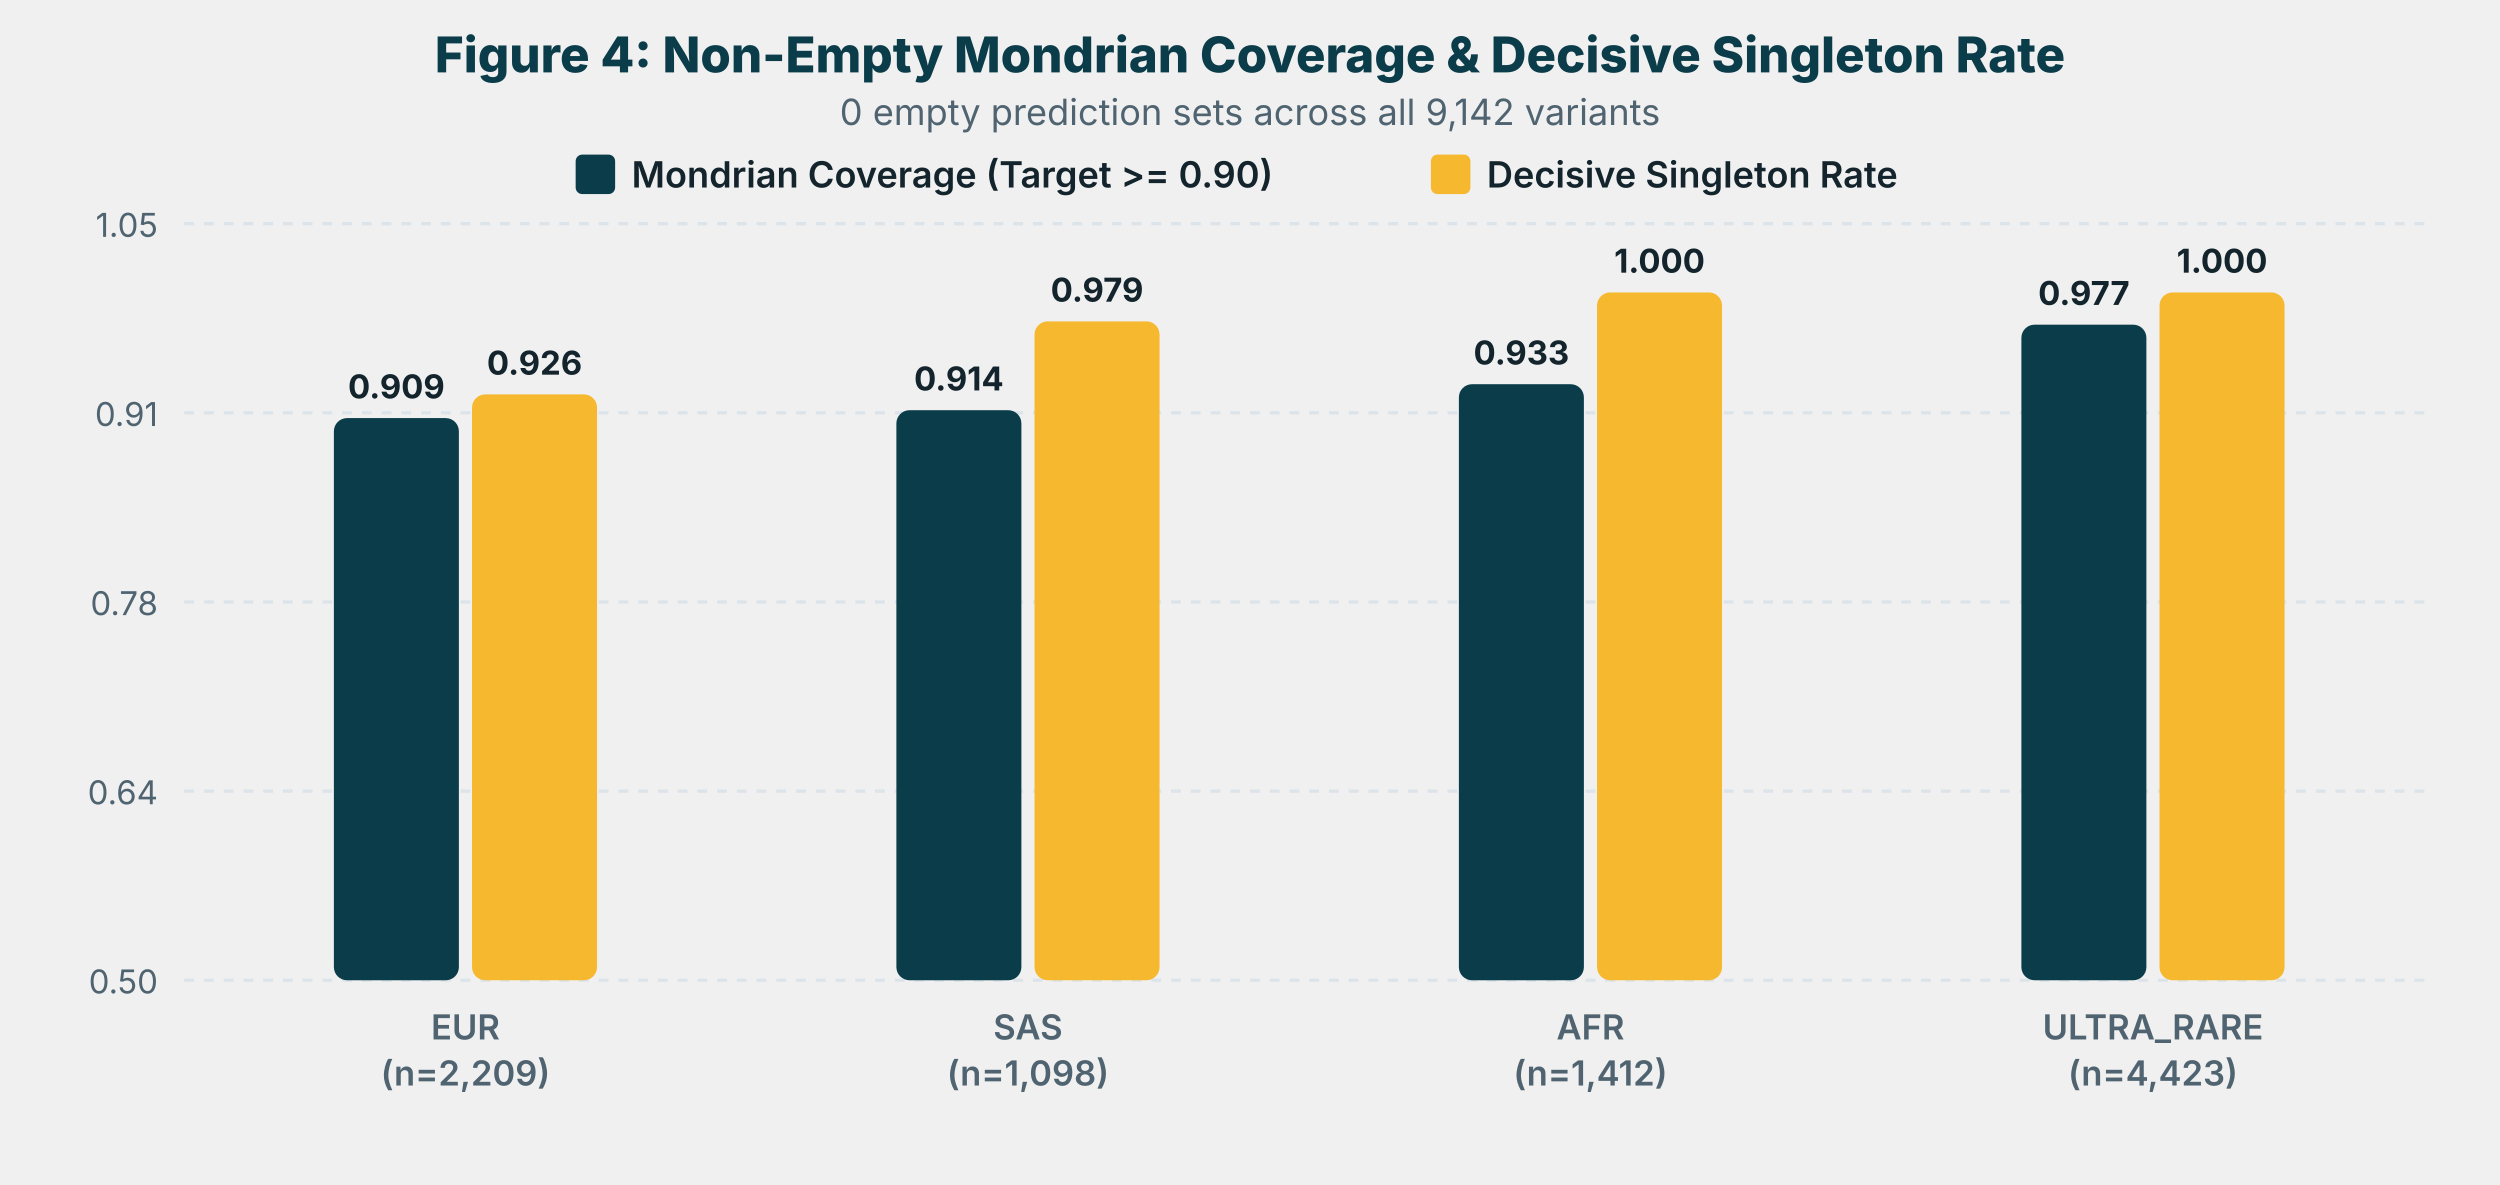
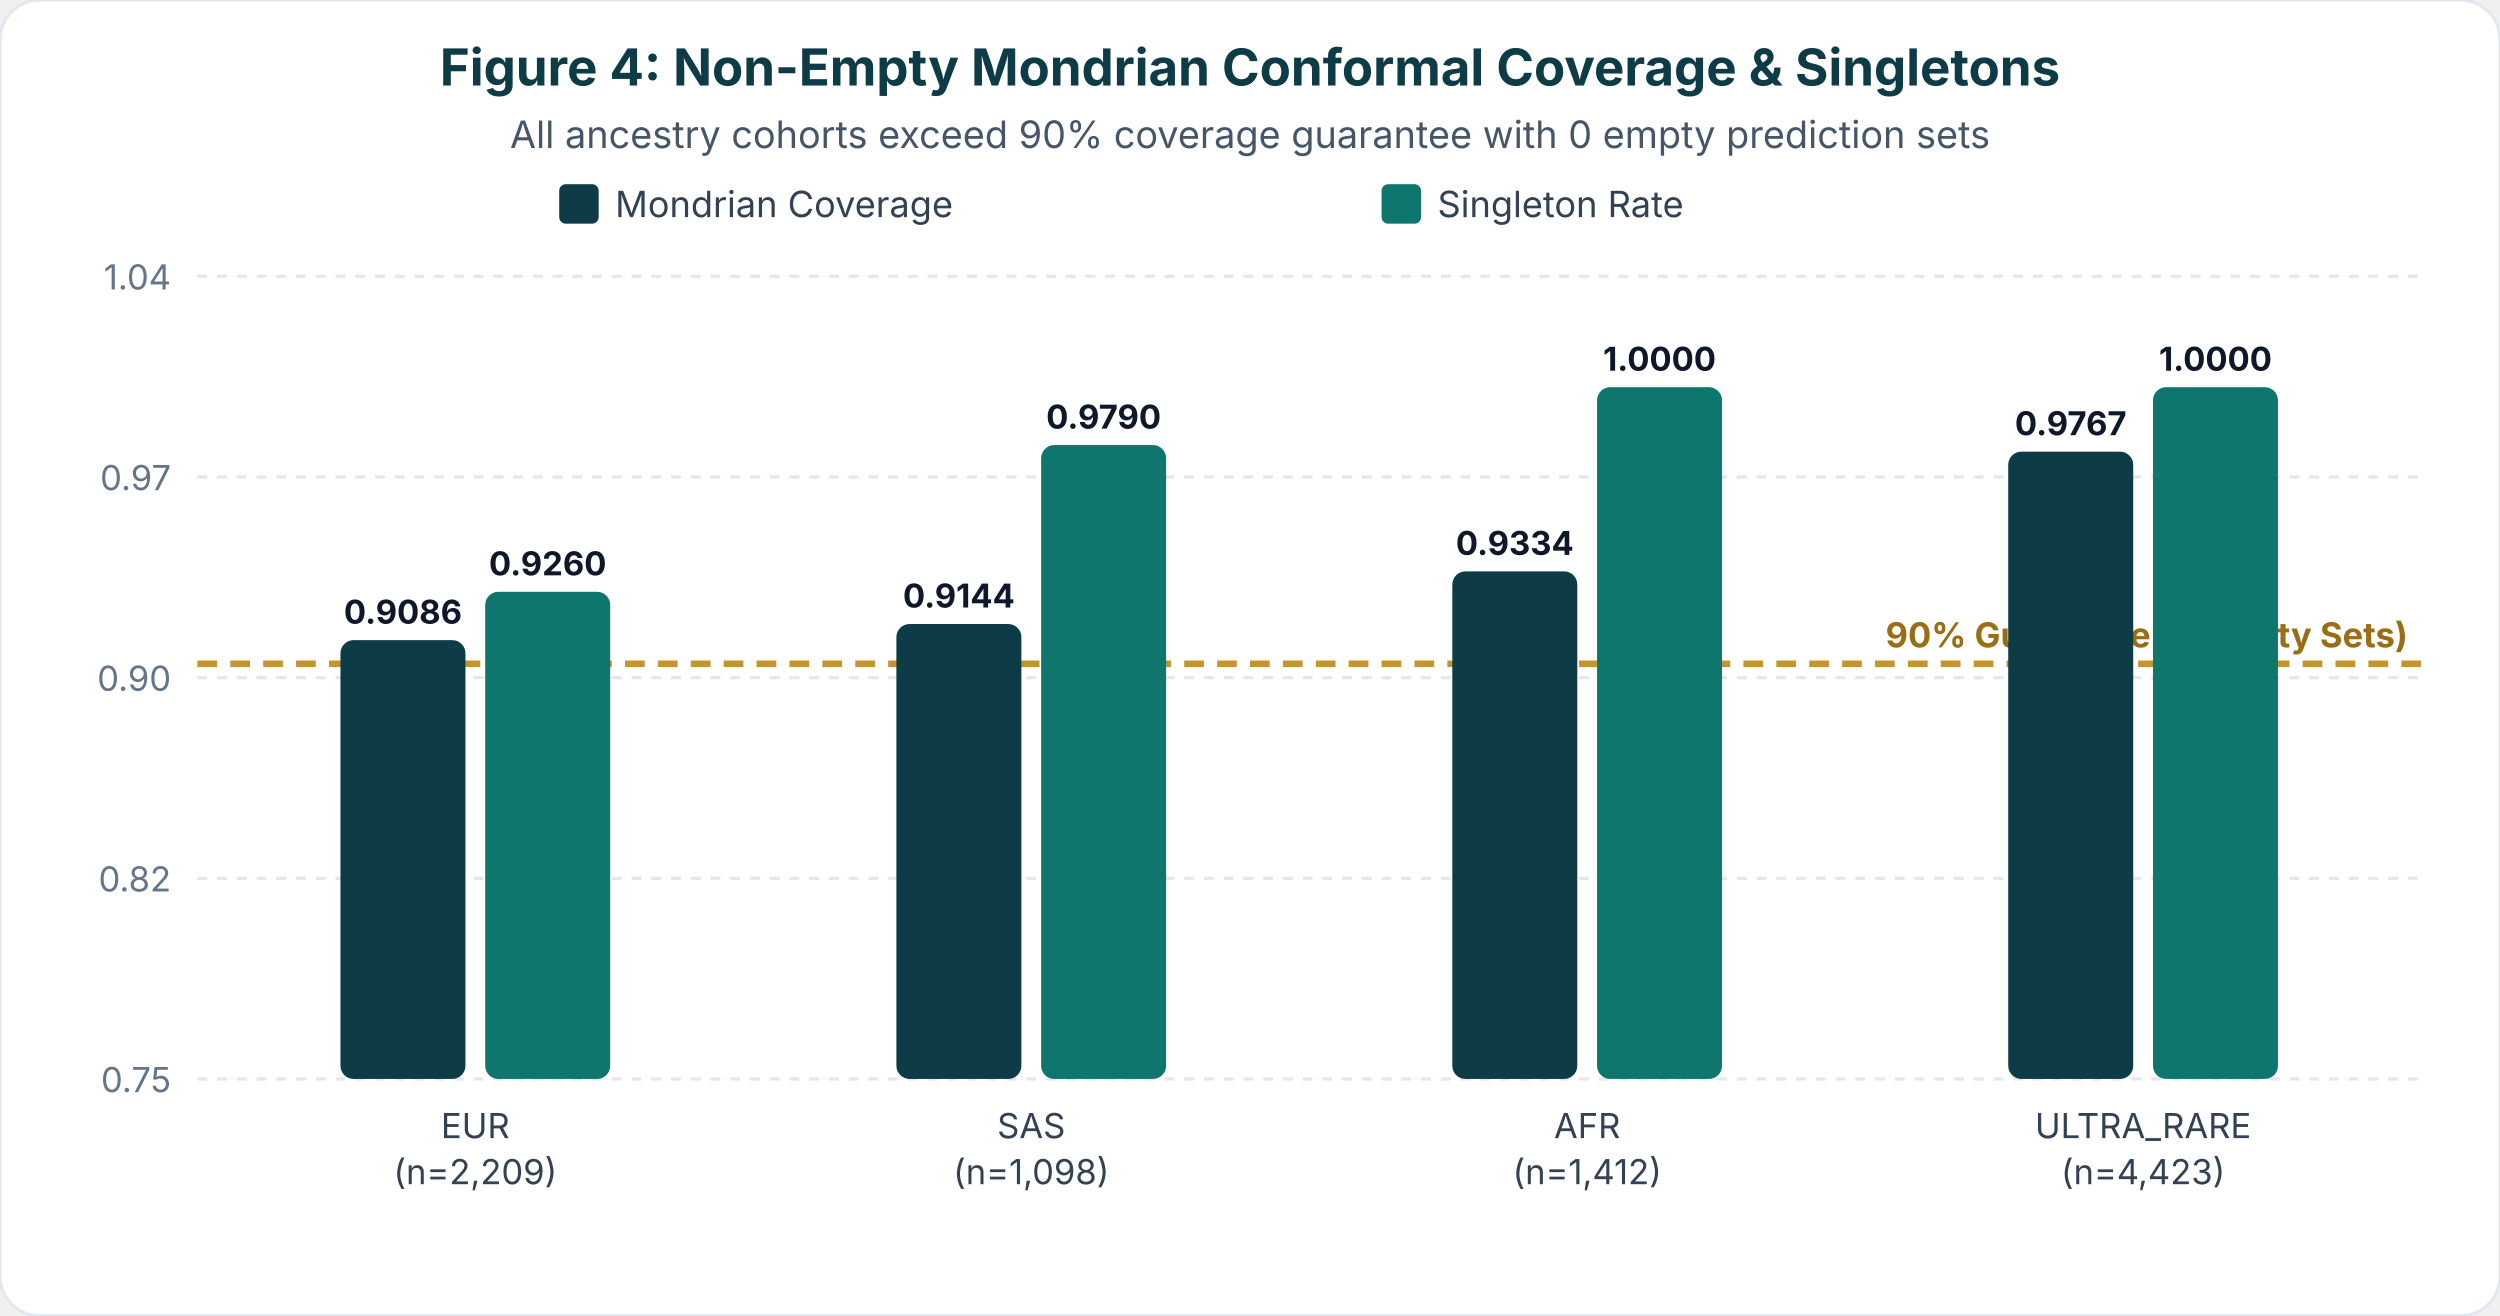
- <svg xmlns="http://www.w3.org/2000/svg" viewBox="0 0 760 360" style="width:100%;height:auto;background:#fff;border-radius:10px;border:1px solid #dce4ea">
-   <text x="380.0" y="22" text-anchor="middle" fill="#0b3c49" font-family="Inter,sans-serif" font-size="15" font-weight="800">Figure 4: Non-Empty Mondrian Coverage &amp; Decisive Singleton Rate</text>
-   <text x="380.0" y="38" text-anchor="middle" fill="#4f6470" font-family="Inter,sans-serif" font-size="11">0 empty prediction sets across all 9,142 variants</text>
-   <rect x="175" y="47" width="12" height="12" rx="2" fill="#0b3c49" />
-   <text x="192" y="57" fill="#13242c" font-family="Inter,sans-serif" font-size="11" font-weight="600">Mondrian Coverage (Target &gt;= 0.90)</text>
-   <rect x="435" y="47" width="12" height="12" rx="2" fill="#f5b82e" />
-   <text x="452" y="57" fill="#13242c" font-family="Inter,sans-serif" font-size="11" font-weight="600">Decisive Singleton Rate</text>
-   <line x1="56" y1="298.0" x2="740" y2="298.0" stroke="#dce4ea" stroke-dasharray="3,3" />
-   <text x="48" y="302.0" text-anchor="end" fill="#4f6470" font-family="Inter,sans-serif" font-size="10">0.50</text>
-   <line x1="56" y1="240.5" x2="740" y2="240.5" stroke="#dce4ea" stroke-dasharray="3,3" />
-   <text x="48" y="244.5" text-anchor="end" fill="#4f6470" font-family="Inter,sans-serif" font-size="10">0.64</text>
-   <line x1="56" y1="183.0" x2="740" y2="183.0" stroke="#dce4ea" stroke-dasharray="3,3" />
-   <text x="48" y="187.0" text-anchor="end" fill="#4f6470" font-family="Inter,sans-serif" font-size="10">0.78</text>
-   <line x1="56" y1="125.5" x2="740" y2="125.5" stroke="#dce4ea" stroke-dasharray="3,3" />
-   <text x="48" y="129.5" text-anchor="end" fill="#4f6470" font-family="Inter,sans-serif" font-size="10">0.91</text>
-   <line x1="56" y1="68.0" x2="740" y2="68.0" stroke="#dce4ea" stroke-dasharray="3,3" />
-   <text x="48" y="72.0" text-anchor="end" fill="#4f6470" font-family="Inter,sans-serif" font-size="10">1.05</text>
-   <rect x="101.5" y="127.1" width="38.0" height="170.9" rx="4" fill="#0b3c49" />
-   <text x="120.5" y="121.1" text-anchor="middle" fill="#13242c" font-family="Inter,sans-serif" font-size="10" font-weight="700">0.909</text>
-   <rect x="143.5" y="119.9" width="38.0" height="178.1" rx="4" fill="#f5b82e" />
-   <text x="162.5" y="113.9" text-anchor="middle" fill="#13242c" font-family="Inter,sans-serif" font-size="10" font-weight="700">0.926</text>
-   <text x="141.5" y="316.0" text-anchor="middle" fill="#4f6470" font-family="Inter,sans-serif" font-size="10.5" font-weight="600">EUR</text>
-   <text x="141.5" y="330.0" text-anchor="middle" fill="#4f6470" font-family="Inter,sans-serif" font-size="10.5" font-weight="600">(n=2,209)</text>
-   <rect x="272.5" y="124.7" width="38.0" height="173.3" rx="4" fill="#0b3c49" />
-   <text x="291.5" y="118.7" text-anchor="middle" fill="#13242c" font-family="Inter,sans-serif" font-size="10" font-weight="700">0.914</text>
-   <rect x="314.5" y="97.7" width="38.0" height="200.3" rx="4" fill="#f5b82e" />
-   <text x="333.5" y="91.7" text-anchor="middle" fill="#13242c" font-family="Inter,sans-serif" font-size="10" font-weight="700">0.979</text>
-   <text x="312.5" y="316.0" text-anchor="middle" fill="#4f6470" font-family="Inter,sans-serif" font-size="10.5" font-weight="600">SAS</text>
-   <text x="312.5" y="330.0" text-anchor="middle" fill="#4f6470" font-family="Inter,sans-serif" font-size="10.5" font-weight="600">(n=1,098)</text>
-   <rect x="443.5" y="116.8" width="38.0" height="181.2" rx="4" fill="#0b3c49" />
-   <text x="462.5" y="110.8" text-anchor="middle" fill="#13242c" font-family="Inter,sans-serif" font-size="10" font-weight="700">0.933</text>
-   <rect x="485.5" y="88.9" width="38.0" height="209.1" rx="4" fill="#f5b82e" />
-   <text x="504.5" y="82.9" text-anchor="middle" fill="#13242c" font-family="Inter,sans-serif" font-size="10" font-weight="700">1.000</text>
-   <text x="483.5" y="316.0" text-anchor="middle" fill="#4f6470" font-family="Inter,sans-serif" font-size="10.5" font-weight="600">AFR</text>
-   <text x="483.5" y="330.0" text-anchor="middle" fill="#4f6470" font-family="Inter,sans-serif" font-size="10.5" font-weight="600">(n=1,412)</text>
-   <rect x="614.5" y="98.7" width="38.0" height="199.3" rx="4" fill="#0b3c49" />
-   <text x="633.5" y="92.7" text-anchor="middle" fill="#13242c" font-family="Inter,sans-serif" font-size="10" font-weight="700">0.977</text>
-   <rect x="656.5" y="88.9" width="38.0" height="209.1" rx="4" fill="#f5b82e" />
-   <text x="675.5" y="82.9" text-anchor="middle" fill="#13242c" font-family="Inter,sans-serif" font-size="10" font-weight="700">1.000</text>
-   <text x="654.5" y="316.0" text-anchor="middle" fill="#4f6470" font-family="Inter,sans-serif" font-size="10.5" font-weight="600">ULTRA_RARE</text>
-   <text x="654.5" y="330.0" text-anchor="middle" fill="#4f6470" font-family="Inter,sans-serif" font-size="10.5" font-weight="600">(n=4,423)</text>
+ <svg xmlns="http://www.w3.org/2000/svg" viewBox="0 0 760 400" width="100%" height="auto" font-family="system-ui,-apple-system,sans-serif">
+   <rect width="760" height="400" rx="12" fill="#ffffff" stroke="#e2e8f0" />
+   <text x="380.0" y="26" text-anchor="middle" font-size="15.5" font-weight="700" fill="#0d3b46">Figure 4: Non-Empty Mondrian Conformal Coverage &amp; Singletons</text>
+   <text x="380.0" y="45" text-anchor="middle" font-size="11.5" fill="#475569">All ancestry cohorts exceed 90% coverage guarantee with 0 empty prediction sets</text>
+   <rect x="170" y="56" width="12" height="12" rx="2" fill="#0d3b46" />
+   <text x="187" y="66" font-size="11" fill="#334155">Mondrian Coverage</text>
+   <rect x="420" y="56" width="12" height="12" rx="2" fill="#0f766e" />
+   <text x="437" y="66" font-size="11" fill="#334155">Singleton Rate</text>
+   <line x1="60" y1="328.0" x2="736" y2="328.0" stroke="#e2e8f0" stroke-dasharray="3,3" />
+   <text x="52" y="332.0" text-anchor="end" font-size="10.5" fill="#64748b">0.75</text>
+   <line x1="60" y1="267.0" x2="736" y2="267.0" stroke="#e2e8f0" stroke-dasharray="3,3" />
+   <text x="52" y="271.0" text-anchor="end" font-size="10.5" fill="#64748b">0.82</text>
+   <line x1="60" y1="206.0" x2="736" y2="206.0" stroke="#e2e8f0" stroke-dasharray="3,3" />
+   <text x="52" y="210.0" text-anchor="end" font-size="10.5" fill="#64748b">0.90</text>
+   <line x1="60" y1="145.0" x2="736" y2="145.0" stroke="#e2e8f0" stroke-dasharray="3,3" />
+   <text x="52" y="149.0" text-anchor="end" font-size="10.5" fill="#64748b">0.97</text>
+   <line x1="60" y1="84.0" x2="736" y2="84.0" stroke="#e2e8f0" stroke-dasharray="3,3" />
+   <text x="52" y="88.0" text-anchor="end" font-size="10.5" fill="#64748b">1.04</text>
+   <line x1="60" y1="201.8" x2="736" y2="201.8" stroke="#c5942f" stroke-width="2" stroke-dasharray="6,4" />
+   <text x="732" y="196.8" text-anchor="end" font-size="10.5" font-weight="700" fill="#9a6e14">90% Guarantee (0 Empty Sets)</text>
+   <rect x="103.5" y="194.6" width="38.0" height="133.4" rx="4" fill="#0d3b46" />
+   <text x="122.5" y="189.6" text-anchor="middle" font-size="10" font-weight="700" fill="#0f172a">0.9086</text>
+   <rect x="147.5" y="179.9" width="38.0" height="148.1" rx="4" fill="#0f766e" />
+   <text x="166.5" y="174.9" text-anchor="middle" font-size="10" font-weight="700" fill="#0f172a">0.9260</text>
+   <text x="144.5" y="346.0" text-anchor="middle" font-size="10.5" fill="#334155">EUR</text>
+   <text x="144.5" y="360.0" text-anchor="middle" font-size="10.5" fill="#334155">(n=2,209)</text>
+   <rect x="272.5" y="189.7" width="38.0" height="138.3" rx="4" fill="#0d3b46" />
+   <text x="291.5" y="184.7" text-anchor="middle" font-size="10" font-weight="700" fill="#0f172a">0.9144</text>
+   <rect x="316.5" y="135.3" width="38.0" height="192.7" rx="4" fill="#0f766e" />
+   <text x="335.5" y="130.3" text-anchor="middle" font-size="10" font-weight="700" fill="#0f172a">0.9790</text>
+   <text x="313.5" y="346.0" text-anchor="middle" font-size="10.5" fill="#334155">SAS</text>
+   <text x="313.5" y="360.0" text-anchor="middle" font-size="10.5" fill="#334155">(n=1,098)</text>
+   <rect x="441.5" y="173.7" width="38.0" height="154.3" rx="4" fill="#0d3b46" />
+   <text x="460.5" y="168.7" text-anchor="middle" font-size="10" font-weight="700" fill="#0f172a">0.9334</text>
+   <rect x="485.5" y="117.7" width="38.0" height="210.3" rx="4" fill="#0f766e" />
+   <text x="504.5" y="112.7" text-anchor="middle" font-size="10" font-weight="700" fill="#0f172a">1.0000</text>
+   <text x="482.5" y="346.0" text-anchor="middle" font-size="10.5" fill="#334155">AFR</text>
+   <text x="482.5" y="360.0" text-anchor="middle" font-size="10.5" fill="#334155">(n=1,412)</text>
+   <rect x="610.5" y="137.3" width="38.0" height="190.7" rx="4" fill="#0d3b46" />
+   <text x="629.5" y="132.3" text-anchor="middle" font-size="10" font-weight="700" fill="#0f172a">0.9767</text>
+   <rect x="654.5" y="117.7" width="38.0" height="210.3" rx="4" fill="#0f766e" />
+   <text x="673.5" y="112.7" text-anchor="middle" font-size="10" font-weight="700" fill="#0f172a">1.0000</text>
+   <text x="651.5" y="346.0" text-anchor="middle" font-size="10.5" fill="#334155">ULTRA_RARE</text>
+   <text x="651.5" y="360.0" text-anchor="middle" font-size="10.5" fill="#334155">(n=4,423)</text>
</svg>
